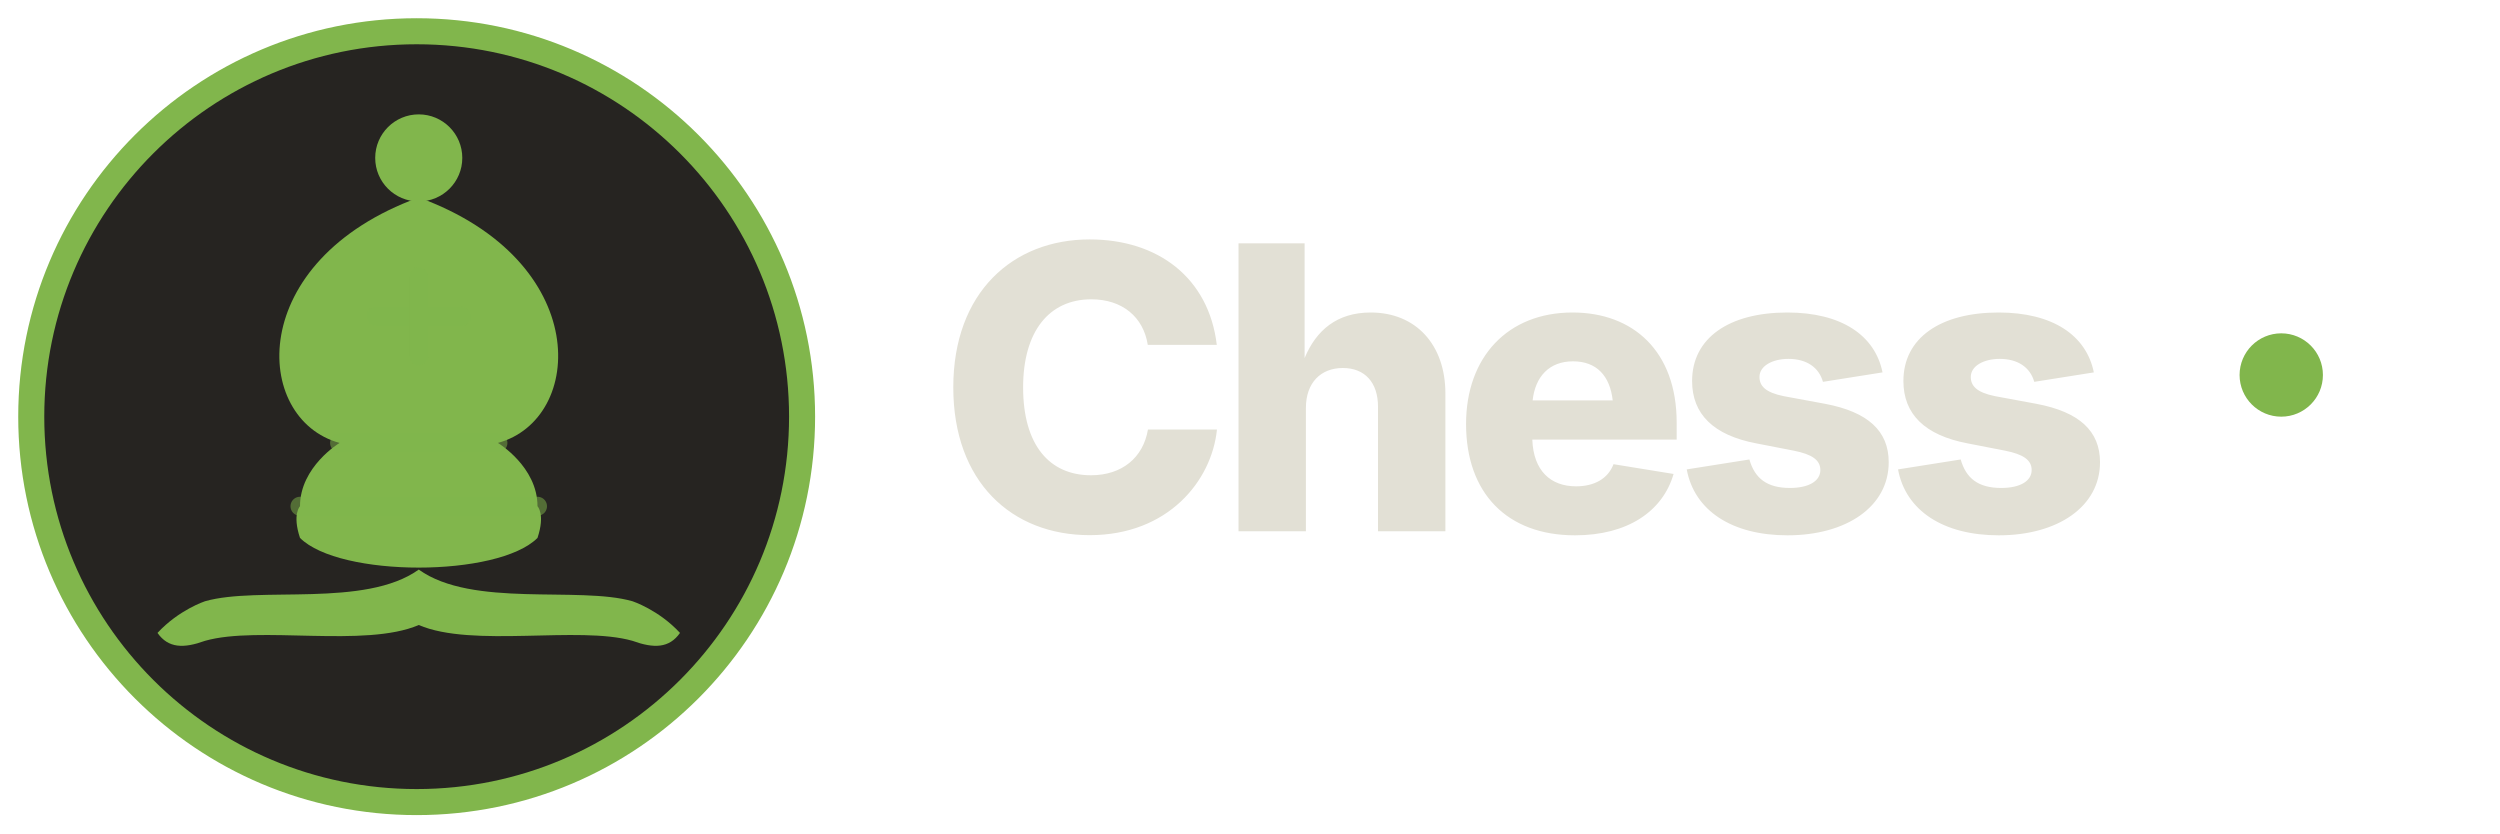
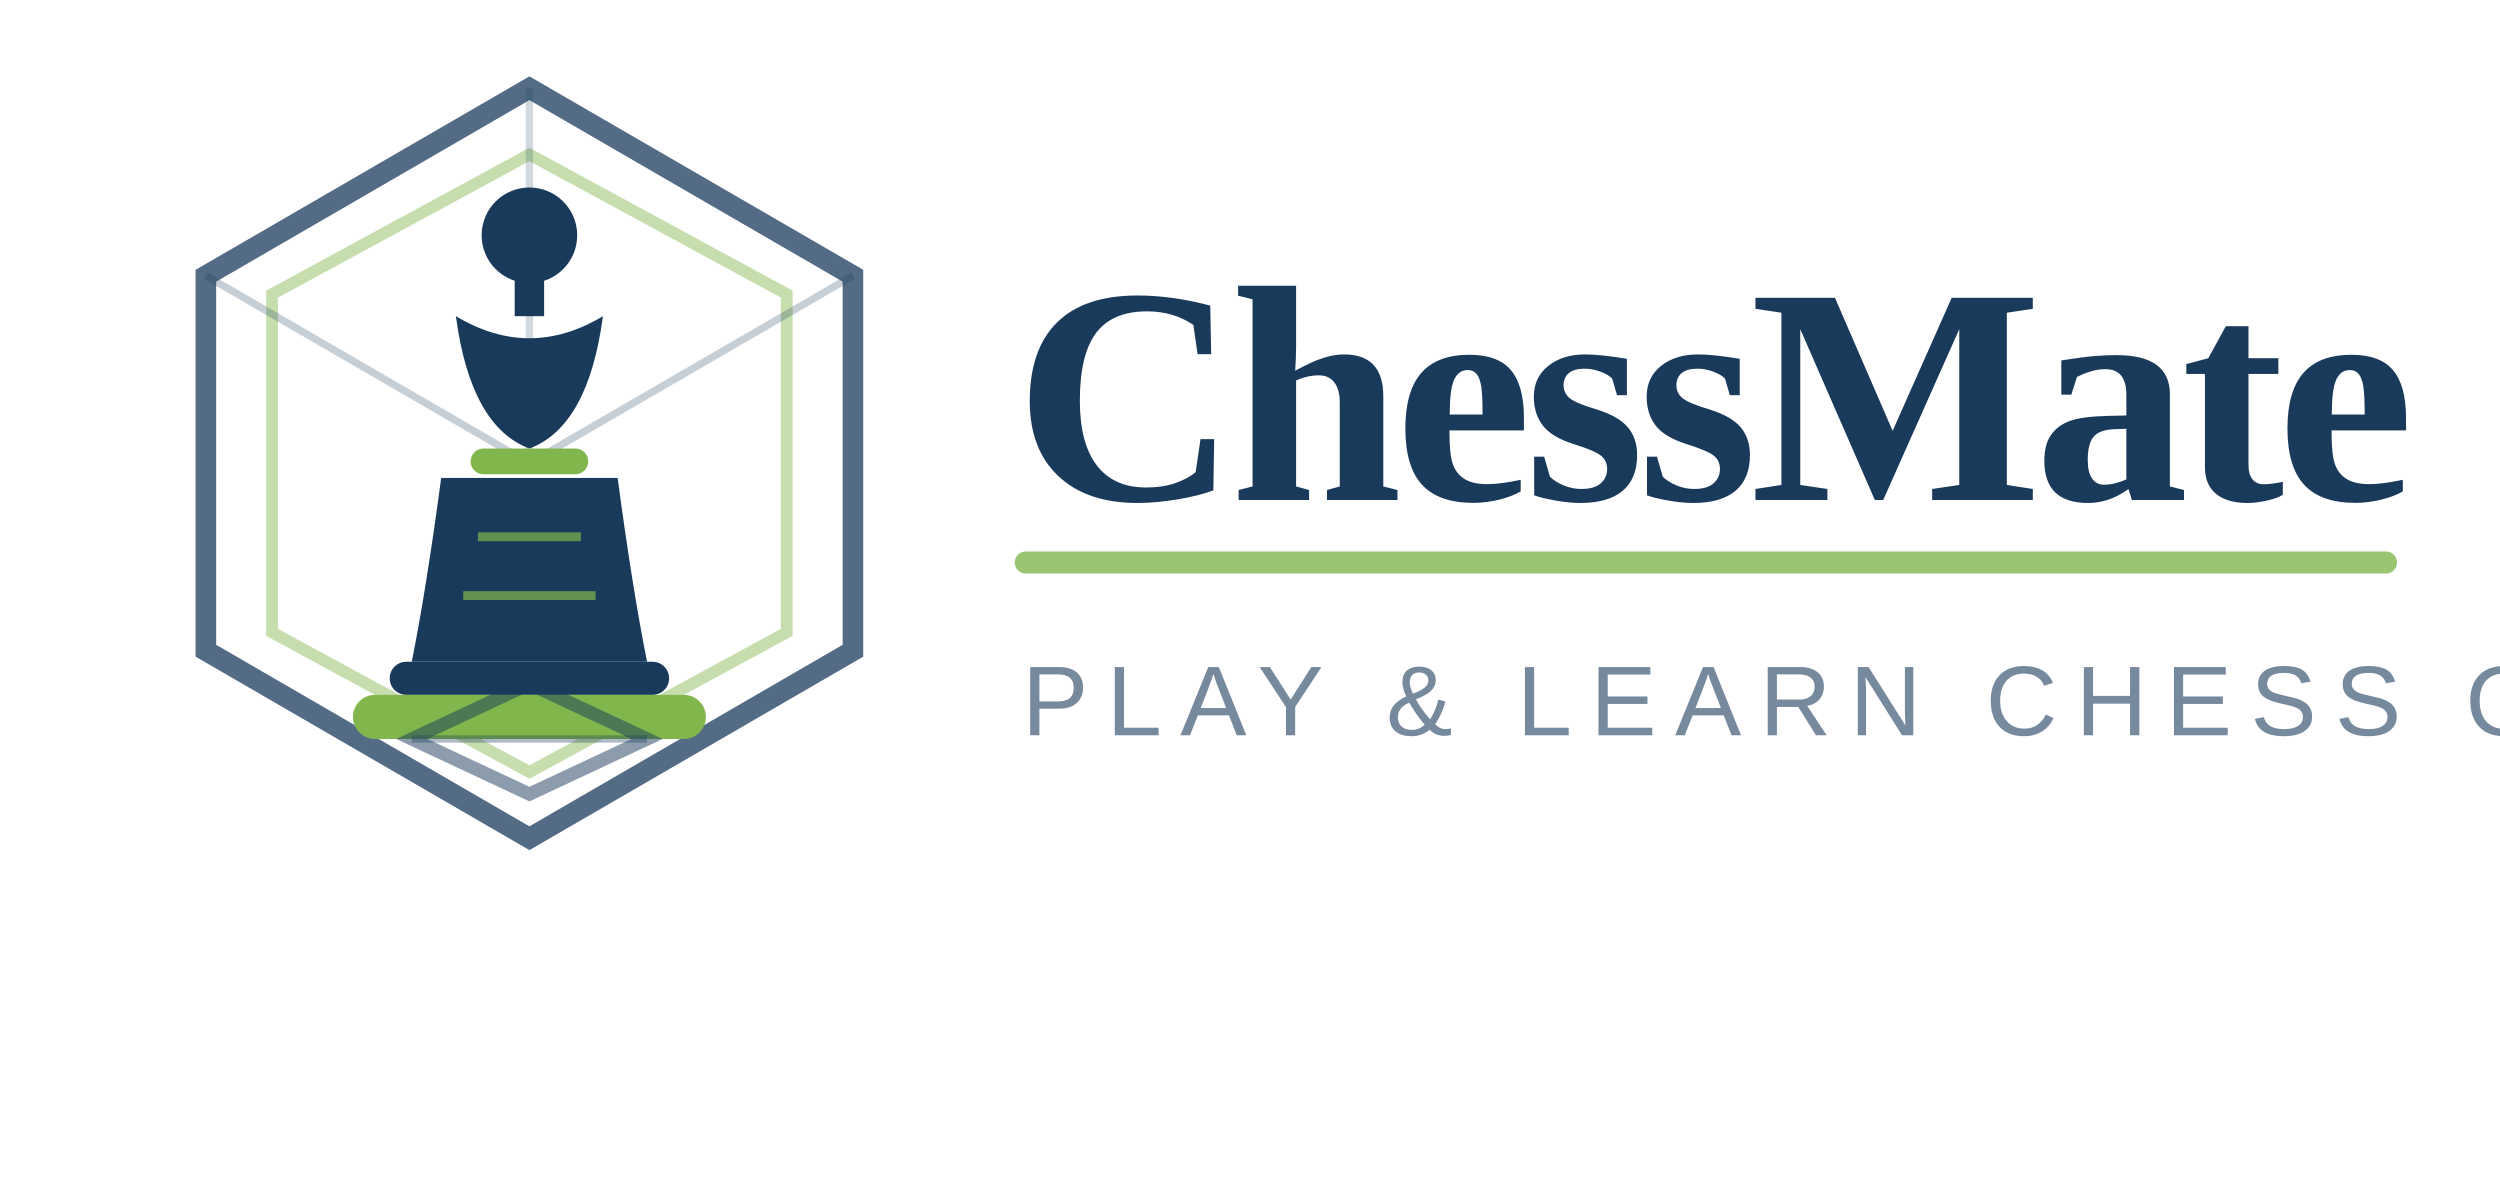
- <svg xmlns="http://www.w3.org/2000/svg" viewBox="0 0 240 80">
-   <circle cx="40" cy="40" r="37" fill="#262421" />
-   <circle cx="40" cy="40" r="37" fill="none" stroke="#81B64C" stroke-width="2.5" />
-   <g transform="translate(6,3) scale(1.52)" fill="#81B64C" stroke="none">
-     <path d="M9,36 C12.39,35.03 19.11,36.43 22.5,34              C25.89,36.43 32.61,35.03 36,36              C36,36 37.65,36.54 39,38              C38.32,38.97 37.35,38.99 36,38.5              C32.61,37.53 25.89,38.96 22.5,37.5              C19.11,38.96 12.39,37.53 9,38.5              C7.65,38.99 6.68,38.97 6,38              C7.35,36.54 9,36 9,36z" />
-     <path d="M15,32 C17.5,34.5 27.5,34.5 30,32              C30.5,30.5 30,30 30,30              C30,27.5 27.5,26 27.5,26              C33,24.5 33.5,14.5 22.5,10.5              C11.5,14.5 12,24.5 17.5,26              C17.5,26 15,27.5 15,30              C15,30 14.5,30.5 15,32z" />
-     <circle cx="22.5" cy="8" r="2.75" />
+ <svg xmlns="http://www.w3.org/2000/svg" viewBox="0 0 340 160" fill="none">
+   <g transform="translate(12,8)">
+     <polygon points="60,4 104,29.5 104,80.5 60,106 16,80.5 16,29.5" stroke="#1a3a5c" stroke-width="2.8" fill="none" opacity="0.75" />
+     <polygon points="60,13 95,32 95,78 60,97 25,78 25,32" stroke="#81B64C" stroke-width="1.6" fill="none" opacity="0.45" />
+     <line x1="16" y1="29.5" x2="60" y2="55" stroke="#1a3a5c" stroke-width="1" opacity="0.25" />
+     <line x1="104" y1="29.5" x2="60" y2="55" stroke="#1a3a5c" stroke-width="1" opacity="0.25" />
+     <line x1="60" y1="55" x2="60" y2="4" stroke="#1a3a5c" stroke-width="1" opacity="0.2" />
+     <circle cx="60" cy="24" r="6.5" fill="#1a3a5c" />
+     <rect x="58" y="30" width="4" height="5" fill="#1a3a5c" />
+     <path d="M50 35 Q60 41 70 35 Q68 50 60 53 Q52 50 50 35Z" fill="#1a3a5c" />
+     <rect x="52" y="53" width="16" height="3.5" rx="1.75" fill="#81B64C" />
+     <path d="M48 57 Q46 72 44 82 L76 82 Q74 72 72 57Z" fill="#1a3a5c" />
+     <line x1="53" y1="65" x2="67" y2="65" stroke="#81B64C" stroke-width="1.2" opacity="0.7" />
+     <line x1="51" y1="73" x2="69" y2="73" stroke="#81B64C" stroke-width="1.2" opacity="0.7" />
+     <rect x="41" y="82" width="38" height="4.5" rx="2.25" fill="#1a3a5c" />
+     <rect x="36" y="86.5" width="48" height="6" rx="3" fill="#81B64C" />
+     <path d="M44 92.5 L60 100 L76 92.5 L60 85Z" fill="none" stroke="#1a3a5c" stroke-width="1.8" opacity="0.5" />
+     <line x1="44" y1="92.5" x2="76" y2="92.5" stroke="#1a3a5c" stroke-width="1" opacity="0.35" />
  </g>
-   <g transform="translate(6,3) scale(1.52)" stroke="rgba(129,182,76,0.5)" stroke-width="1.2" fill="none" stroke-linecap="round">
-     <line x1="17.5" y1="26" x2="27.5" y2="26" />
-     <line x1="15" y1="30" x2="30" y2="30" />
-     <line x1="22.5" y1="15.5" x2="22.5" y2="20.5" />
-     <line x1="19.8" y1="18" x2="25.2" y2="18" />
-   </g>
-   <text x="90" y="51" font-family="'Inter', 'Segoe UI', system-ui, sans-serif" font-size="38" font-weight="800" letter-spacing="-1.5" fill="#E2E0D5">Chess</text>
-   <circle cx="219" cy="36" r="4" fill="#81B64C" />
+   <text x="138" y="68" font-family="Georgia, 'Times New Roman', serif" font-size="42" font-weight="700" fill="#1a3a5c" letter-spacing="-1">ChessMate</text>
+   <rect x="138" y="75" width="188" height="3" rx="1.5" fill="#81B64C" opacity="0.8" />
+   <text x="139" y="100" font-family="'Helvetica Neue', Arial, sans-serif" font-size="13.5" font-weight="400" fill="#1a3a5c" letter-spacing="2.5" opacity="0.6">PLAY &amp; LEARN CHESS ONLINE</text>
</svg>
